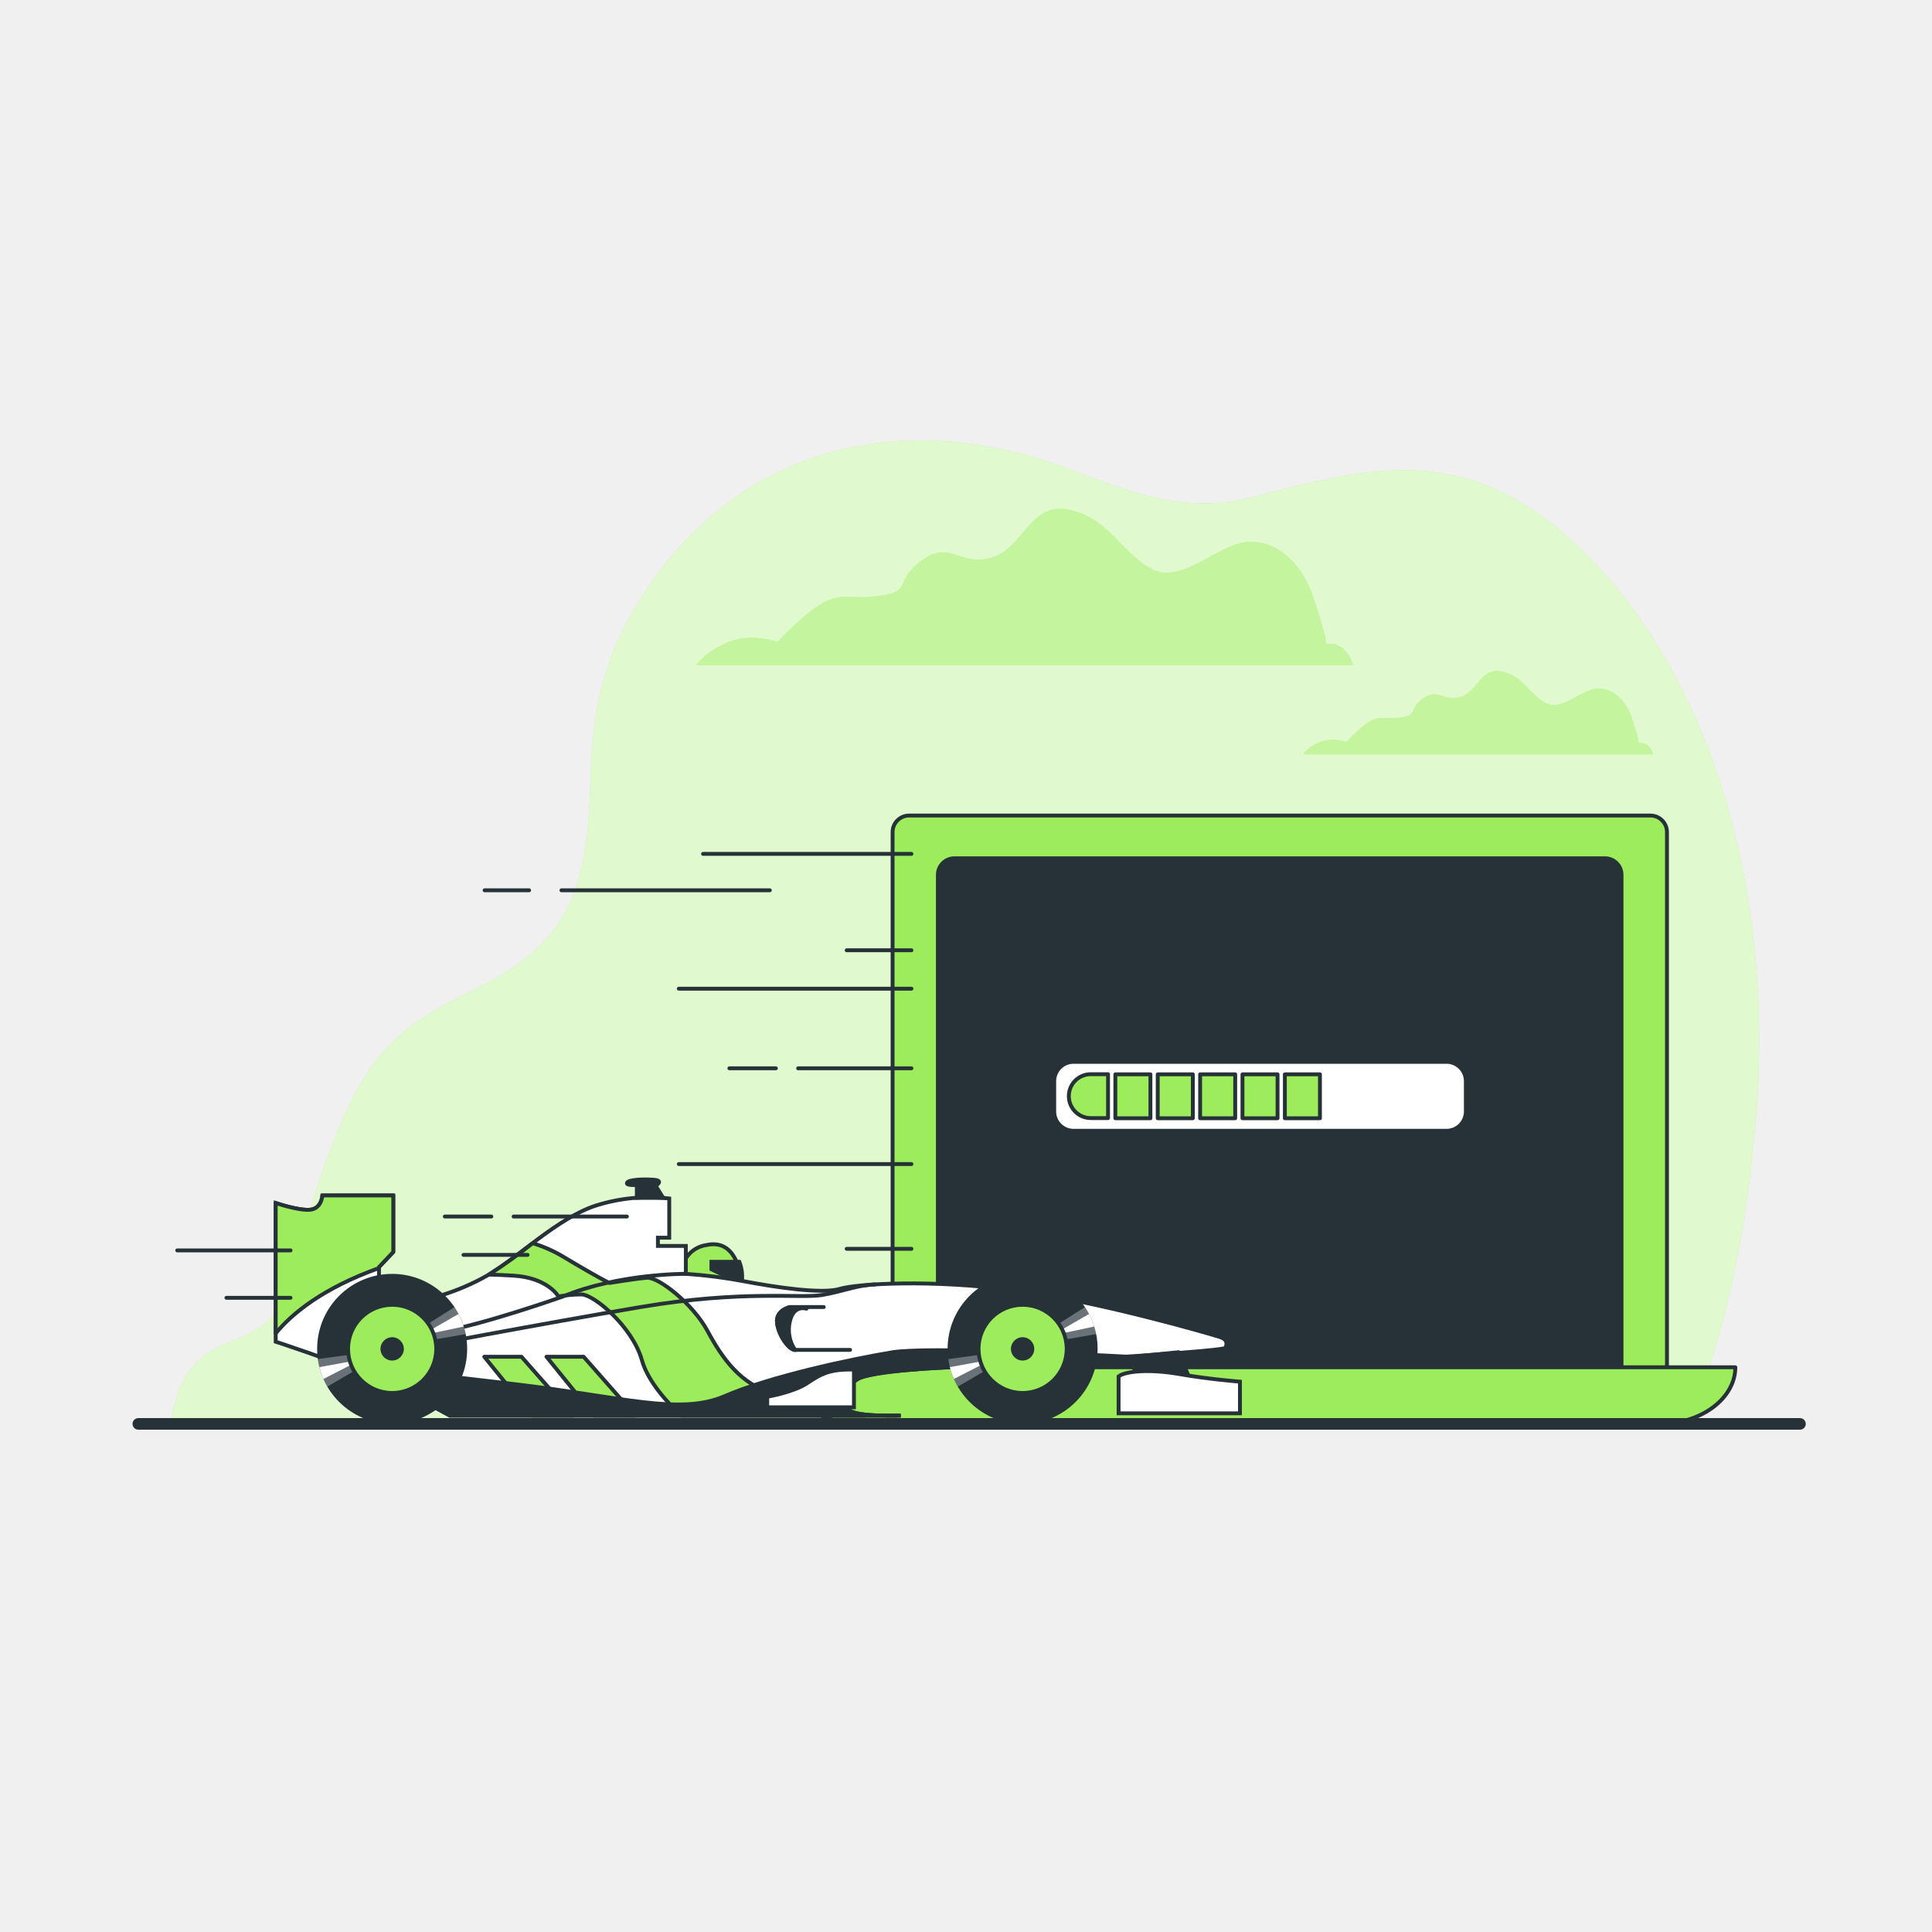
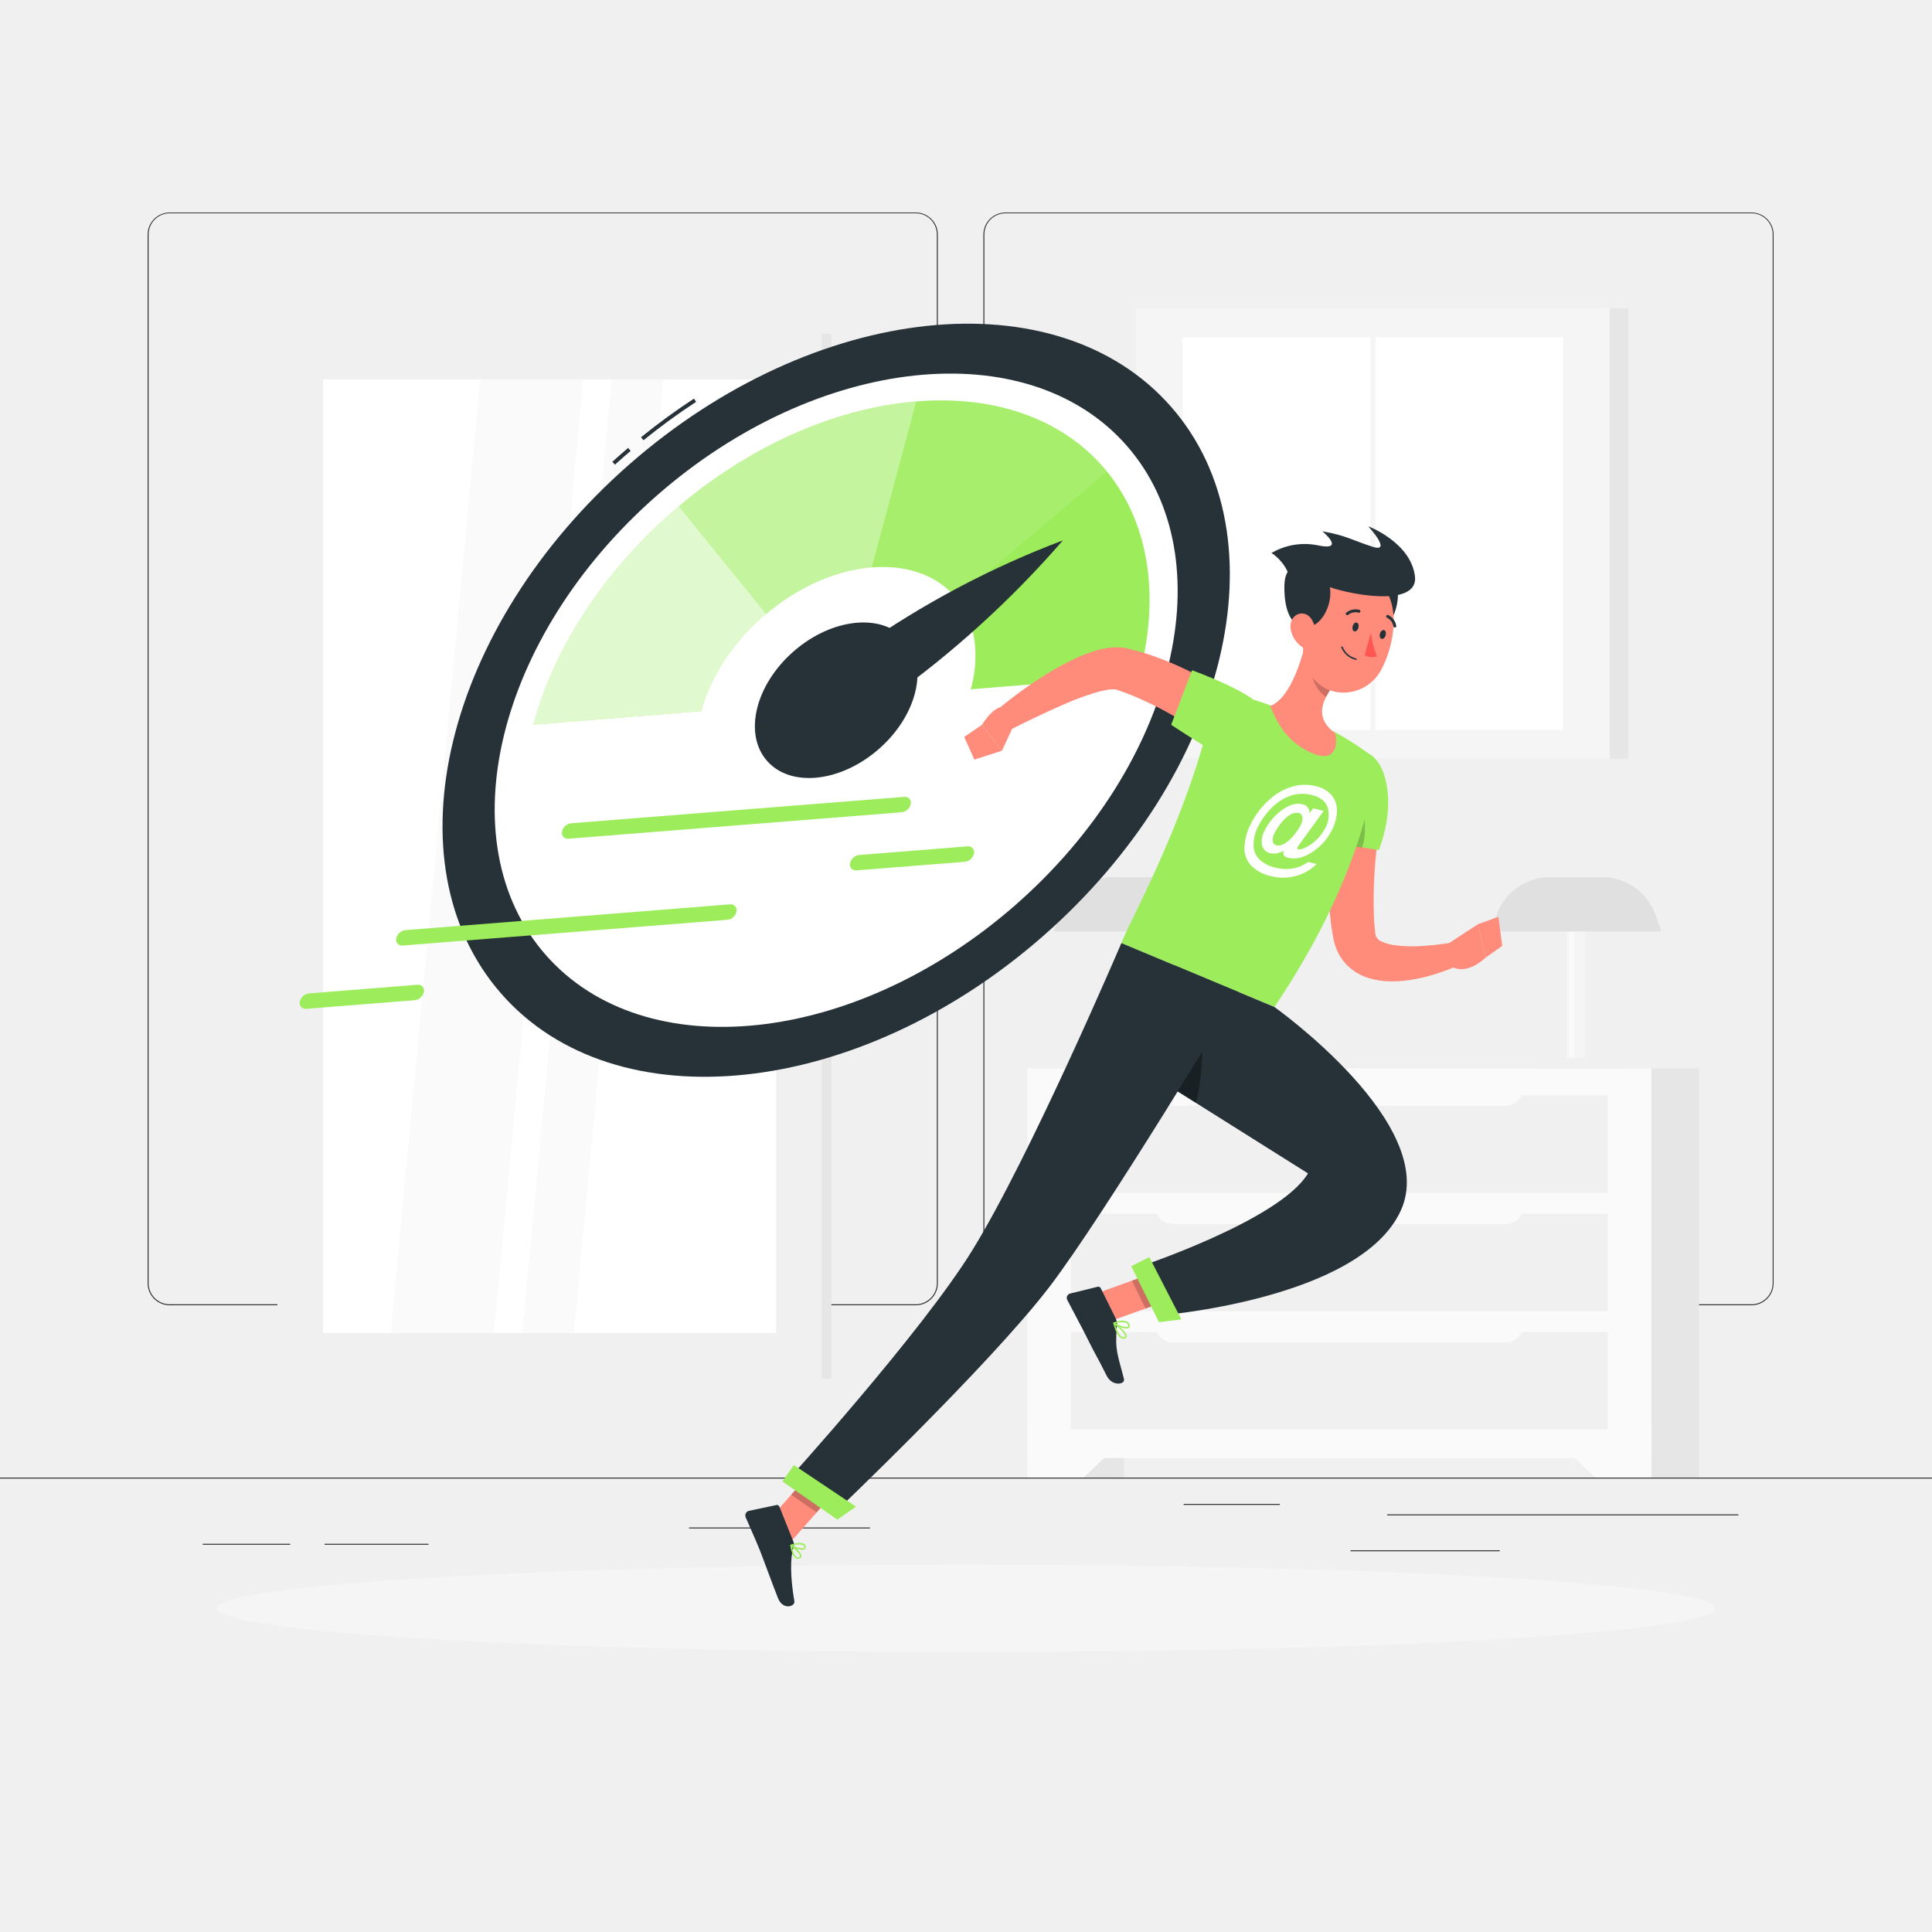
<svg xmlns="http://www.w3.org/2000/svg" viewBox="0 0 500 500">
-   <g id="freepik--background-simple--inject-14">
-     <path d="M437.18,367.7c2.6-5.8,14.13-33.77,17.48-81.56,3.8-54-10.43-106.82-41.72-140.13s-57.84-25.28-89.13-17.24c-16.87,4.34-31.23-1.29-46.8-7.23-43.95-16.74-87.77-5.94-112.67,35.75-8.12,13.6-10.84,26.54-11.42,42.09s-.75,32.21-12.12,44.26c-15.17,16.08-36,13.79-49.31,40.21s-15.17,52.84-22.76,58.58-13.27,4.59-19,11.49c-3.62,4.38-4.94,10.16-5.42,13.78Z" style="fill:#9CEC5B" />
-     <path d="M437.18,367.7c2.6-5.8,14.13-33.77,17.48-81.56,3.8-54-10.43-106.82-41.72-140.13s-57.84-25.28-89.13-17.24c-16.87,4.34-31.23-1.29-46.8-7.23-43.95-16.74-87.77-5.94-112.67,35.75-8.12,13.6-10.84,26.54-11.42,42.09s-.75,32.21-12.12,44.26c-15.17,16.08-36,13.79-49.31,40.21s-15.17,52.84-22.76,58.58-13.27,4.59-19,11.49c-3.62,4.38-4.94,10.16-5.42,13.78Z" style="fill:#fff;opacity:0.7" />
+   <g id="freepik--background-complete--inject-13">
+     <rect y="382.4" width="500" height="0.25" style="fill:#2c2c31" />
+     <rect x="359" y="391.92" width="90.9" height="0.25" style="fill:#2c2c31" />
+     <rect x="306.33" y="389.21" width="24.89" height="0.25" style="fill:#2c2c31" />
+     <rect x="349.52" y="401.21" width="38.59" height="0.25" style="fill:#2c2c31" />
+     <rect x="52.46" y="399.53" width="22.64" height="0.25" style="fill:#2c2c31" />
+     <rect x="84" y="399.53" width="26.89" height="0.25" style="fill:#2c2c31" />
+     <rect x="178.31" y="395.31" width="46.84" height="0.25" style="fill:#2c2c31" />
+     <path d="M237,337.8H43.91a5.71,5.71,0,0,1-5.7-5.71V60.66A5.71,5.71,0,0,1,43.91,55H237a5.71,5.71,0,0,1,5.71,5.71V332.09A5.71,5.71,0,0,1,237,337.8ZM43.91,55.2a5.46,5.46,0,0,0-5.45,5.46V332.09a5.46,5.46,0,0,0,5.45,5.46H237a5.47,5.47,0,0,0,5.46-5.46V60.66A5.47,5.47,0,0,0,237,55.2Z" style="fill:#2c2c31" />
+     <path d="M453.31,337.8H260.21a5.72,5.72,0,0,1-5.71-5.71V60.66A5.72,5.72,0,0,1,260.21,55h193.1A5.71,5.71,0,0,1,459,60.66V332.09A5.71,5.71,0,0,1,453.31,337.8ZM260.21,55.2a5.47,5.47,0,0,0-5.46,5.46V332.09a5.47,5.47,0,0,0,5.46,5.46h193.1a5.47,5.47,0,0,0,5.46-5.46V60.66a5.47,5.47,0,0,0-5.46-5.46Z" style="fill:#2c2c31" />
+     <rect x="316.49" y="79.8" width="104.93" height="116.58" transform="translate(737.91 276.17) rotate(180)" style="fill:#e6e6e6" />
+     <rect x="294.04" y="79.8" width="122.54" height="116.58" transform="translate(710.62 276.17) rotate(180)" style="fill:#f5f5f5" />
+     <rect x="304.51" y="88.86" width="101.6" height="98.46" transform="translate(493.4 -217.22) rotate(90)" style="fill:#fff" />
+     <rect x="303.21" y="137.45" width="104.2" height="1.28" transform="translate(493.4 -217.22) rotate(90)" style="fill:#f5f5f5" />
+     <rect x="81.11" y="86.38" width="134.04" height="270.4" transform="translate(296.27 443.17) rotate(180)" style="fill:#e6e6e6" />
+     <rect x="71.8" y="86.38" width="140.88" height="270.4" transform="translate(284.48 443.17) rotate(180)" style="fill:#f0f0f0" />
+     <rect x="18.84" y="162.95" width="246.8" height="117.27" transform="translate(363.82 79.34) rotate(90)" style="fill:#fff" />
+     <polygon points="127.84 344.98 150.97 98.19 124.27 98.19 101.13 344.98 127.84 344.98" style="fill:#fafafa" />
+     <polygon points="148.53 344.98 171.67 98.19 158.31 98.19 135.18 344.98 148.53 344.98" style="fill:#fafafa" />
+     <rect x="265.86" y="276.51" width="25.05" height="105.89" transform="translate(556.76 658.91) rotate(180)" style="fill:#e6e6e6" />
+     <polygon points="280.43 382.4 265.86 382.4 265.86 367.78 295.71 367.78 280.43 382.4" style="fill:#fafafa" />
+     <rect x="414.67" y="276.51" width="25.05" height="105.89" transform="translate(854.38 658.91) rotate(180)" style="fill:#e6e6e6" />
+     <rect x="265.86" y="276.51" width="161.53" height="100.86" transform="translate(693.24 653.87) rotate(180)" style="fill:#fafafa" />
+     <polygon points="412.81 382.4 427.39 382.4 427.39 367.78 397.53 367.78 412.81 382.4" style="fill:#fafafa" />
+     <rect x="277.16" y="314.09" width="138.92" height="25.24" transform="translate(693.24 653.42) rotate(180)" style="fill:#f0f0f0" />
+     <rect x="277.16" y="344.73" width="138.92" height="25.24" transform="translate(693.24 714.69) rotate(180)" style="fill:#f0f0f0" />
+     <path d="M303.57,311.9h86.11a4.58,4.58,0,0,1,4.58,4.58v.31a0,0,0,0,1,0,0H299a0,0,0,0,1,0,0v-.31a4.58,4.58,0,0,1,4.58-4.58Z" transform="translate(693.24 628.69) rotate(180)" style="fill:#fafafa" />
+     <rect x="277.16" y="283.46" width="138.92" height="25.24" transform="translate(693.24 592.15) rotate(180)" style="fill:#f0f0f0" />
+     <path d="M303.57,281.27h86.11a4.58,4.58,0,0,1,4.58,4.58v.31a0,0,0,0,1,0,0H299a0,0,0,0,1,0,0v-.31A4.58,4.58,0,0,1,303.57,281.27Z" transform="translate(693.24 567.42) rotate(180)" style="fill:#fafafa" />
+     <path d="M303.57,342.54h86.11a4.58,4.58,0,0,1,4.58,4.58v.31a0,0,0,0,1,0,0H299a0,0,0,0,1,0,0v-.31A4.58,4.58,0,0,1,303.57,342.54Z" transform="translate(693.24 689.97) rotate(180)" style="fill:#fafafa" />
+     <rect x="292.33" y="228.92" width="4.94" height="45.82" transform="translate(589.6 503.66) rotate(180)" style="fill:#f5f5f5" />
+     <rect x="292.97" y="228.88" width="1.39" height="45.82" transform="translate(587.33 503.59) rotate(180)" style="fill:#fafafa" />
+     <path d="M283.91,276.51h21.77a2.74,2.74,0,0,0-2.74-2.75H286.66a2.75,2.75,0,0,0-2.75,2.75Z" style="fill:#f0f0f0" />
+     <path d="M285.34,261.44h0a1.43,1.43,0,0,0,1.42-1.42V234.74a1.43,1.43,0,0,0-1.42-1.42h0a1.43,1.43,0,0,0-1.43,1.42V260A1.43,1.43,0,0,0,285.34,261.44Z" style="fill:#f0f0f0" />
+     <path d="M272.7,241.05h44.2l-1.57-4.36A14.71,14.71,0,0,0,301.51,227H288.09a14.71,14.71,0,0,0-13.82,9.69Z" style="fill:#e0e0e0" />
+     <rect x="405.4" y="228.92" width="4.94" height="45.82" transform="translate(815.73 503.66) rotate(180)" style="fill:#f5f5f5" />
+     <rect x="406.03" y="228.88" width="1.39" height="45.82" transform="translate(813.46 503.59) rotate(180)" style="fill:#fafafa" />
+     <path d="M397,276.51h21.77a2.75,2.75,0,0,0-2.74-2.75H399.72a2.75,2.75,0,0,0-2.74,2.75Z" style="fill:#f0f0f0" />
+     <path d="M398.4,261.44h0a1.43,1.43,0,0,0,1.42-1.42V234.74a1.43,1.43,0,0,0-1.42-1.42h0a1.43,1.43,0,0,0-1.42,1.42V260A1.43,1.43,0,0,0,398.4,261.44Z" style="fill:#f0f0f0" />
+     <path d="M385.76,241.05H430l-1.58-4.36A14.7,14.7,0,0,0,414.57,227H401.16a14.71,14.71,0,0,0-13.82,9.69Z" style="fill:#e0e0e0" />
  </g>
-   <g id="freepik--Clouds--inject-14">
-     <path d="M343,166.74c.93-.31-2.88-11.4-3.22-12.44-2.35-7.18-8.19-14.22-16.34-14.07s-17.55,11.5-25.68,6.88c-6.72-3.81-10.34-11.2-17.71-14.17-13.94-5.63-13.95,9.22-24.16,11.58-7.81,1.8-10.21-4.81-17.42.6s-2.41,7.81-10.21,9-9-.6-13.82,1.2-13.22,10.81-13.22,10.81-6.6-2.4-12.61,0-8.41,6-8.41,6h170S348.36,165.54,343,166.74Z" style="fill:#9CEC5B" />
-     <path d="M424,192.34c.49-.17-1.53-6.08-1.72-6.64-1.25-3.82-4.37-7.58-8.71-7.5s-9.36,6.13-13.69,3.67c-3.59-2-5.52-6-9.45-7.56-7.43-3-7.43,4.92-12.88,6.18-4.16,1-5.44-2.56-9.29.32s-1.28,4.17-5.44,4.81-4.81-.32-7.37.64-7,5.76-7,5.76a10.57,10.57,0,0,0-6.72,0,10,10,0,0,0-4.49,3.2h90.65S426.89,191.7,424,192.34Z" style="fill:#9CEC5B" />
-     <g style="opacity:0.4">
-       <path d="M343,166.74c.93-.31-2.88-11.4-3.22-12.44-2.35-7.18-8.19-14.22-16.34-14.07s-17.55,11.5-25.68,6.88c-6.72-3.81-10.34-11.2-17.71-14.17-13.94-5.63-13.95,9.22-24.16,11.58-7.81,1.8-10.21-4.81-17.42.6s-2.41,7.81-10.21,9-9-.6-13.82,1.2-13.22,10.81-13.22,10.81-6.6-2.4-12.61,0-8.41,6-8.41,6h170S348.36,165.54,343,166.74Z" style="fill:#fff" />
-       <path d="M424,192.34c.49-.17-1.53-6.08-1.72-6.64-1.25-3.82-4.37-7.58-8.71-7.5s-9.36,6.13-13.69,3.67c-3.59-2-5.52-6-9.45-7.56-7.43-3-7.43,4.92-12.88,6.18-4.16,1-5.44-2.56-9.29.32s-1.28,4.17-5.44,4.81-4.81-.32-7.37.64-7,5.76-7,5.76a10.57,10.57,0,0,0-6.72,0,10,10,0,0,0-4.49,3.2h90.65S426.89,191.7,424,192.34Z" style="fill:#fff" />
-     </g>
+   <g id="freepik--Shadow--inject-13">
+     <ellipse id="freepik--path--inject-13" cx="250" cy="416.24" rx="193.89" ry="11.32" style="fill:#f5f5f5" />
  </g>
-   <g id="freepik--Device--inject-14">
-     <path d="M235.25,211.06H427.12a4.29,4.29,0,0,1,4.29,4.29V356.73a0,0,0,0,1,0,0H231a0,0,0,0,1,0,0V215.35A4.29,4.29,0,0,1,235.25,211.06Z" style="fill:#9CEC5B;stroke:#263238;stroke-linecap:round;stroke-linejoin:round" />
-     <path d="M247,222.12H415.36a4.29,4.29,0,0,1,4.29,4.29V358.69a0,0,0,0,1,0,0H242.72a0,0,0,0,1,0,0V226.41A4.29,4.29,0,0,1,247,222.12Z" style="fill:#263238;stroke:#263238;stroke-linecap:round;stroke-linejoin:round" />
-     <path d="M429.46,368.5H222.73c-10.83,0-19.62-6.56-19.62-14.65h246C449.07,361.94,440.29,368.5,429.46,368.5Z" style="fill:#9CEC5B;stroke:#263238;stroke-linecap:round;stroke-linejoin:round" />
-     <rect x="272.83" y="274.8" width="106.53" height="17.85" rx="5" style="fill:#fff;stroke:#263238;stroke-linecap:round;stroke-linejoin:round" />
-     <rect x="321.55" y="278.04" width="9.08" height="11.36" style="fill:#9CEC5B;stroke:#263238;stroke-linecap:round;stroke-linejoin:round" />
-     <rect x="310.59" y="278.04" width="9.08" height="11.36" style="fill:#9CEC5B;stroke:#263238;stroke-linecap:round;stroke-linejoin:round" />
-     <rect x="299.62" y="278.04" width="9.08" height="11.36" style="fill:#9CEC5B;stroke:#263238;stroke-linecap:round;stroke-linejoin:round" />
-     <rect x="288.65" y="278.04" width="9.08" height="11.36" style="fill:#9CEC5B;stroke:#263238;stroke-linecap:round;stroke-linejoin:round" />
-     <path d="M286.76,278h-4.47a5.68,5.68,0,0,0,0,11.36h4.47Z" style="fill:#9CEC5B;stroke:#263238;stroke-linecap:round;stroke-linejoin:round" />
-     <rect x="332.52" y="278.04" width="9.08" height="11.36" style="fill:#9CEC5B;stroke:#263238;stroke-linecap:round;stroke-linejoin:round" />
-     <line x1="235.88" y1="220.98" x2="181.95" y2="220.98" style="fill:none;stroke:#263238;stroke-linecap:round;stroke-linejoin:round" />
-     <line x1="235.88" y1="276.48" x2="206.56" y2="276.48" style="fill:none;stroke:#263238;stroke-linecap:round;stroke-linejoin:round" />
-     <line x1="200.8" y1="276.48" x2="188.76" y2="276.48" style="fill:none;stroke:#263238;stroke-linecap:round;stroke-linejoin:round" />
-     <line x1="235.88" y1="255.87" x2="175.67" y2="255.87" style="fill:none;stroke:#263238;stroke-linecap:round;stroke-linejoin:round" />
-     <line x1="235.88" y1="245.93" x2="219.12" y2="245.93" style="fill:none;stroke:#263238;stroke-linecap:round;stroke-linejoin:round" />
-     <line x1="235.88" y1="301.26" x2="175.67" y2="301.26" style="fill:none;stroke:#263238;stroke-linecap:round;stroke-linejoin:round" />
-     <line x1="235.88" y1="323.19" x2="219.12" y2="323.19" style="fill:none;stroke:#263238;stroke-linecap:round;stroke-linejoin:round" />
-     <line x1="199.23" y1="230.41" x2="145.3" y2="230.41" style="fill:none;stroke:#263238;stroke-linecap:round;stroke-linejoin:round" />
-     <line x1="136.93" y1="230.41" x2="125.41" y2="230.41" style="fill:none;stroke:#263238;stroke-linecap:round;stroke-linejoin:round" />
+   <g id="freepik--Speedometer--inject-13">
+     <path d="M166.53,113.94l-.63-.78a166.31,166.31,0,0,1,13.7-10l.55.84A164.35,164.35,0,0,0,166.53,113.94Z" style="fill:#263238" />
+     <path d="M159.15,120.25l-.68-.74c1.34-1.21,2.72-2.42,4.09-3.59l.65.77C161.84,117.85,160.48,119.05,159.15,120.25Z" style="fill:#263238" />
+     <ellipse cx="216.41" cy="181.2" rx="115.24" ry="81.19" transform="translate(-65.78 187.53) rotate(-41.22)" style="fill:#263238" />
+     <ellipse cx="216.41" cy="181.2" rx="99.97" ry="70.43" transform="translate(-65.78 187.53) rotate(-41.22)" style="fill:#fff" />
+     <path d="M237.15,103.89c-43.29,3.51-87.67,41-99.13,83.66l156.77-12.69C306.25,132.16,280.44,100.39,237.15,103.89Z" style="fill:#9CEC5B" />
+     <path d="M138,187.55l78.39-6.35L175.65,131C157.71,146.16,143.75,166.2,138,187.55Z" style="fill:#fff;opacity:0.7" />
+     <path d="M237.15,103.89c-21.64,1.76-43.56,12-61.5,27.13l40.76,50.18,20.74-77.31Z" style="fill:#fff;opacity:0.4" />
+     <path d="M237.15,103.89,216.41,181.2l70.09-59.15C276.07,109.21,258.8,102.14,237.15,103.89Z" style="fill:#fff;opacity:0.1" />
+     <ellipse cx="216.41" cy="181.2" rx="40.79" ry="28.73" transform="translate(-65.78 187.53) rotate(-41.22)" style="fill:#fff" />
+     <ellipse cx="216.41" cy="181.2" rx="23.8" ry="16.77" transform="translate(-65.78 187.53) rotate(-41.22)" style="fill:#263238" />
+     <path d="M275.08,139.85a236.29,236.29,0,0,0-52.63,27.9l7.37,13.2A257.66,257.66,0,0,0,275.08,139.85Z" style="fill:#263238" />
+     <path d="M147,217.06a1.51,1.51,0,0,1-1.55-1.84,2.73,2.73,0,0,1,2.36-2.16L234,206.23a1.51,1.51,0,0,1,1.7,1.83,2.7,2.7,0,0,1-2.35,2.15l-86.12,6.84Z" style="fill:#9CEC5B" />
+     <path d="M221.55,225.26a1.5,1.5,0,0,1-1.55-1.84,2.7,2.7,0,0,1,2.36-2.15l28-2.23a1.51,1.51,0,0,1,1.71,1.83,2.72,2.72,0,0,1-2.36,2.16l-28,2.22Z" style="fill:#9CEC5B" />
+     <path d="M79.15,261.08a1.51,1.51,0,0,1-1.55-1.84A2.72,2.72,0,0,1,80,257.09l28-2.23a1.52,1.52,0,0,1,1.71,1.83,2.72,2.72,0,0,1-2.35,2.16l-28,2.22Z" style="fill:#9CEC5B" />
+     <path d="M104.09,244.71a1.5,1.5,0,0,1-1.54-1.84,2.71,2.71,0,0,1,2.35-2.15l84-6.67a1.52,1.52,0,0,1,1.71,1.83,2.73,2.73,0,0,1-2.36,2.16l-84,6.66Z" style="fill:#9CEC5B" />
  </g>
-   <g id="freepik--Car--inject-14">
-     <path d="M176.51,331.23a7.51,7.51,0,0,1,6.25-9c7.8-1.76,9,7.61,9.17,9.95Z" style="fill:#9CEC5B;stroke:#263238;stroke-linecap:round;stroke-linejoin:round" />
-     <path d="M191.34,326.55h-7.22v1.95l7.81,3.71A10.77,10.77,0,0,0,191.34,326.55Z" style="fill:#263238;stroke:#263238;stroke-miterlimit:10" />
-     <path d="M71.35,311.33v35.9s13.26,4.29,23.6,8.59a237,237,0,0,1,21.47,10.53H233.1s-11.32.39-13.27-1.36-1.56-5.66,1.95-8,23.61-3.12,23.61-3.12,71.41-3.91,71.8-5.08.39-2.14-1.36-2.73-31-9.17-52.88-12.1-41.17-1.75-45.66-.39-16.39-.39-24.58-1.95a129.7,129.7,0,0,0-15.22-1.95v-7.22h-7.22v-2.14h2.93V310.16a45.68,45.68,0,0,0-18.74,1.76c-10,3.12-20.48,13.65-28.29,18.14s-16.58,6.83-20.87,6.83a21.2,21.2,0,0,1-7.22-1.17v-7.8l3.7-3.91V309.38H83.44s-.19,3.51-3.31,3.71S71.35,311.33,71.35,311.33Z" style="fill:#fff;stroke:#263238;stroke-miterlimit:10" />
-     <path d="M98.08,328.17v-.25l3.7-3.91V309.38H83.44s-.19,3.51-3.31,3.71-8.78-1.76-8.78-1.76v33.75C75.53,340,83.41,333.44,98.08,328.17Z" style="fill:#9CEC5B;stroke:#263238;stroke-linecap:round;stroke-linejoin:round" />
-     <polygon points="134.95 351.12 125.33 351.12 137.67 366.35 148.35 366.35 134.95 351.12" style="fill:#9CEC5B;stroke:#263238;stroke-linecap:round;stroke-linejoin:round" />
-     <polygon points="151.04 351.12 141.43 351.12 153.76 366.35 164.44 366.35 151.04 351.12" style="fill:#9CEC5B;stroke:#263238;stroke-linecap:round;stroke-linejoin:round" />
-     <path d="M200.37,360.64c-8.63-2.16-13.49-9.18-17.27-16.2s-12.69-14-15.66-13.76-9.71,1.35-9.71,1.35-2.43-1.08-11.88-6.75a35.63,35.63,0,0,0-8-3.54,138.29,138.29,0,0,1-11.31,8.12q2.76.06,6.38.28c8.91.54,11.61,5.4,11.61,5.4a33.85,33.85,0,0,1,5.94-.54c3.24,0,13.22,8.36,15.65,17,1.56,5.55,6.69,11.1,10.15,14.35h47.63C215.53,364.34,205.15,361.83,200.37,360.64Z" style="fill:#9CEC5B;stroke:#263238;stroke-linecap:round;stroke-linejoin:round" />
-     <path d="M233.1,366.35h-5.19C230.69,366.44,233.1,366.35,233.1,366.35Z" style="fill:#263238;stroke:#263238;stroke-miterlimit:10" />
-     <path d="M221.78,357c3.51-2.34,23.61-3.12,23.61-3.12s25.59-1.4,46.22-2.78c-13.05-.69-51.77-2.58-60.66-1.13-10.73,1.76-31.61,6.25-43.32,11.32s-26.53.2-54.82-3.12c-20-2.35-37-4.31-45.25-5.25,2.49.93,5,1.92,7.39,2.91a237,237,0,0,1,21.47,10.53H227.91c-3.25-.09-7-.42-8.08-1.36C217.88,363.23,218.27,359.33,221.78,357Z" style="fill:#263238;stroke:#263238;stroke-miterlimit:10" />
-     <circle cx="264.65" cy="349.09" r="19.41" style="fill:#263238" />
-     <g style="opacity:0.31">
-       <path d="M280.78,338.28,264.4,348.64l19.29-3.38A19.28,19.28,0,0,0,280.78,338.28Z" style="fill:#fff" />
-       <path d="M247.88,358.85l16.77-9.76-19.23,2.64A19.09,19.09,0,0,0,247.88,358.85Z" style="fill:#fff" />
-     </g>
-     <path d="M246.87,356.87l9.89-5.06-10.94,2A18.71,18.71,0,0,0,246.87,356.87Z" style="fill:#fff" />
-     <path d="M272.18,345.63l11-2.32a19.35,19.35,0,0,0-1.35-3.25Z" style="fill:#fff" />
-     <circle cx="264.65" cy="349.09" r="11.41" style="fill:#9CEC5B;stroke:#263238;stroke-linecap:round;stroke-linejoin:round" />
-     <circle cx="264.65" cy="349.09" r="3.02" style="fill:#263238" />
-     <polygon points="291.05 351.33 295.53 356.6 307.83 356.6 304.9 349.96 291.05 351.33" style="fill:#263238;stroke:#263238;stroke-miterlimit:10" />
-     <path d="M289.49,356.21v9.56H320.9v-8.2s-7.81-.58-15.61-1.95S291.24,354.84,289.49,356.21Z" style="fill:#fff;stroke:#263238;stroke-miterlimit:10" />
-     <path d="M221,354.45v9.76H198.56v-2.73s6.83-1.17,10.34-3.52S214.76,354.26,221,354.45Z" style="fill:#fff;stroke:#263238;stroke-miterlimit:10" />
-     <path d="M213.19,338.26h-8.78s-3.7.78-3.31,4.09,3.12,7,4.68,7H220" style="fill:none;stroke:#263238;stroke-linecap:round;stroke-linejoin:round" />
-     <path d="M204.41,342c1-4.48,4.3-3.31,4.3-3.31l-.56-.39h-3.74s-3.7.78-3.31,4.09,3.12,7,4.68,7A9.29,9.29,0,0,1,204.41,342Z" style="fill:#263238;stroke:#263238;stroke-linecap:round;stroke-linejoin:round" />
-     <path d="M113.69,344.7c11.12-1.76,32-9.17,32-9.17,14.44-6,31.81-5.86,31.81-5.86" style="fill:none;stroke:#263238;stroke-miterlimit:10" />
-     <path d="M105.49,349.18s33.76-6.44,60.29-10.92,41.37-2.15,47-3.12,8.78-2.54,13.86-2.74" style="fill:none;stroke:#263238;stroke-miterlimit:10" />
-     <path d="M171.63,310l-1.95-3.13s2.35-1.36-.58-1.56-6.44,0-6.83.78,2.54.59,2.54.59V310Z" style="fill:#263238;stroke:#263238;stroke-miterlimit:10" />
-     <circle cx="101.49" cy="349.09" r="19.41" style="fill:#263238" />
-     <g style="opacity:0.31">
-       <path d="M117.62,338.28l-16.38,10.36,19.29-3.38A19.45,19.45,0,0,0,117.62,338.28Z" style="fill:#fff" />
-       <path d="M84.72,358.85l16.77-9.76-19.23,2.64A19.09,19.09,0,0,0,84.72,358.85Z" style="fill:#fff" />
-     </g>
-     <path d="M83.71,356.87l9.89-5.06-10.94,2A18.71,18.71,0,0,0,83.71,356.87Z" style="fill:#fff" />
-     <path d="M109,345.63l11-2.32a19.35,19.35,0,0,0-1.35-3.25Z" style="fill:#fff" />
-     <circle cx="101.49" cy="349.09" r="11.41" style="fill:#9CEC5B;stroke:#263238;stroke-linecap:round;stroke-linejoin:round" />
-     <circle cx="101.49" cy="349.09" r="3.02" style="fill:#263238" />
-     <line x1="162.24" y1="314.84" x2="132.92" y2="314.84" style="fill:none;stroke:#263238;stroke-linecap:round;stroke-linejoin:round" />
-     <line x1="75.19" y1="323.6" x2="45.87" y2="323.6" style="fill:none;stroke:#263238;stroke-linecap:round;stroke-linejoin:round" />
-     <line x1="75.19" y1="335.87" x2="58.6" y2="335.87" style="fill:none;stroke:#263238;stroke-linecap:round;stroke-linejoin:round" />
-     <line x1="136.54" y1="324.77" x2="119.95" y2="324.77" style="fill:none;stroke:#263238;stroke-linecap:round;stroke-linejoin:round" />
-     <line x1="127.16" y1="314.84" x2="115.12" y2="314.84" style="fill:none;stroke:#263238;stroke-linecap:round;stroke-linejoin:round" />
-   </g>
-   <g id="freepik--Floor--inject-14">
-     <line x1="35.8" y1="368.5" x2="465.83" y2="368.5" style="fill:none;stroke:#263238;stroke-linecap:round;stroke-linejoin:round;stroke-width:3px" />
+   <g id="freepik--Character--inject-13">
+     <polygon points="284.39 334.51 287.95 341.7 305.56 335.37 302 328.18 284.39 334.51" style="fill:#ff8b7b" />
+     <polygon points="198.77 393.64 204.12 399.63 217.72 384.18 211.13 379.6 198.77 393.64" style="fill:#ff8b7b" />
+     <path d="M205.34,399l-3.64-9.09a.67.67,0,0,0-.75-.41L193.84,391a1.22,1.22,0,0,0-.86,1.67c1.22,2.9,2.24,5,3.71,8.64.91,2.27,3.41,9.2,4.67,12.33s4.45,2.17,4.22.76c-1.07-6.29-1.1-11.38-.21-13.95A2,2,0,0,0,205.34,399Z" style="fill:#263238" />
+     <path d="M288.76,341.24l-3.89-7.86a.71.71,0,0,0-.79-.37l-7.1,1.75a1.16,1.16,0,0,0-.77,1.67c1.45,2.81,3.64,6.82,5.41,10.38,2.06,4.17,2.34,4.3,4.76,9.18,1.46,2.95,4.85,2.3,4.51.93-1.56-6.24-2.43-7.32-1.83-13.67A3.73,3.73,0,0,0,288.76,341.24Z" style="fill:#263238" />
+     <path d="M358,205.24c-.37,2.6-.77,5.4-1.08,8.11s-.62,5.47-.85,8.2a116.24,116.24,0,0,0-.48,16.06c0,.65.06,1.3.14,1.91l.18,1.78a2.51,2.51,0,0,0,1.71,2.39,10.94,10.94,0,0,0,2.85.86,34,34,0,0,0,7.44.28c1.31-.09,2.65-.19,4-.35s2.72-.37,4-.56l1.94,5.71a44,44,0,0,1-4.24,1.73,43,43,0,0,1-4.35,1.36,39.66,39.66,0,0,1-4.59.93,28.36,28.36,0,0,1-4.94.32,20.11,20.11,0,0,1-5.48-.83,13.71,13.71,0,0,1-5.74-3.45,13.05,13.05,0,0,1-3.32-6.27c-.07-.31-.1-.48-.13-.68l-.1-.58-.21-1.18c-.15-.78-.25-1.55-.34-2.32a103.34,103.34,0,0,1-.38-18c.19-2.94.4-5.86.76-8.76s.71-5.75,1.27-8.76Z" style="fill:#ff8b7b" />
+     <path d="M345.19,198c-5.26,5.59-3.14,19.7-3.14,19.7L356.83,220s3.43-8,2.14-16.25C357.39,193.73,350.94,191.85,345.19,198Z" style="fill:#9CEC5B" />
+     <path d="M350,204.19c-2.44-3.14-5-4.26-6.36-4-3.27,6.41-1.61,17.47-1.61,17.47l10.47,1.7C353.7,216.11,353.85,209.1,350,204.19Z" style="opacity:0.2" />
+     <path d="M373.94,244.79l8.57-5.62,1.9,8.7s-5.33,5.4-9.77,1.59Z" style="fill:#ff8b7b" />
+     <polygon points="387.78 237.29 388.77 244.81 384.41 247.87 382.5 239.17 387.78 237.29" style="fill:#ff8b7b" />
+     <polygon points="305.55 335.38 296.48 338.64 292.92 331.44 301.99 328.18 305.55 335.38" style="opacity:0.2" />
+     <polygon points="211.13 379.6 217.72 384.18 211.34 391.42 204.75 386.83 211.13 379.6" style="opacity:0.2" />
+     <path d="M314.74,178.71c-6.08,31.11-22.27,59.18-24.53,65.38,5.8,2.43,27.69,11.55,39.62,16.52,22.25-33.11,25.66-57.07,26.17-62.87a2.38,2.38,0,0,0-1-2.15c-.95-.69-2.47-1.77-4.32-3-1-.64-2.07-1.31-3.22-2-.63-.37-1.28-.73-1.94-1.08a159,159,0,0,0-16.85-7c-1.08-.39-2.19-.77-3.28-1.11s-2-.61-2.95-.87C318.18,179.39,314.74,178.71,314.74,178.71Z" style="fill:#9CEC5B" />
+     <path d="M338.56,223.07l2.19.56a12.53,12.53,0,0,1-5.13,3,12.4,12.4,0,0,1-6.76.1,10,10,0,0,1-5.16-2.82,6.52,6.52,0,0,1-1.62-4.9,14.78,14.78,0,0,1,1.74-6,20.92,20.92,0,0,1,4.62-6,15,15,0,0,1,6-3.44,11.89,11.89,0,0,1,6.18-.1,7.43,7.43,0,0,1,4,2.34A6.06,6.06,0,0,1,346,210a11.5,11.5,0,0,1-1.39,5,14.46,14.46,0,0,1-4.47,5.16c-2.43,1.75-4.7,2.35-6.8,1.82a1.66,1.66,0,0,1-1.11-.67,1.54,1.54,0,0,1,0-1.17,4.79,4.79,0,0,1-3.5.67,2.71,2.71,0,0,1-2.12-2.1,5.67,5.67,0,0,1,.77-3.95,14.37,14.37,0,0,1,4-4.83q3.1-2.43,5.67-1.79a2.23,2.23,0,0,1,1.86,2.32l.94-1.27,2.71.69-6,8.25a10,10,0,0,0-.69,1,.88.88,0,0,0-.12.49.28.28,0,0,0,.21.22,2.9,2.9,0,0,0,1.63-.38,9.86,9.86,0,0,0,3-2,11.36,11.36,0,0,0,2.3-3,7,7,0,0,0,.73-5.43q-.81-2.46-4.08-3.28a9.62,9.62,0,0,0-5.4.14,12.36,12.36,0,0,0-4.85,3,18.56,18.56,0,0,0-3.58,4.79,10.6,10.6,0,0,0-1.29,4.91,5.21,5.21,0,0,0,1.5,3.82,8.65,8.65,0,0,0,4,2.1,11.37,11.37,0,0,0,4.64.26A9.84,9.84,0,0,0,338.56,223.07ZM330,215.32a4.13,4.13,0,0,0-.63,2.38,1.21,1.21,0,0,0,.94,1.06,2.32,2.32,0,0,0,1.27-.06,4.55,4.55,0,0,0,1.16-.57,9.89,9.89,0,0,0,2.05-1.91,13.44,13.44,0,0,0,1.75-2.53,3.65,3.65,0,0,0,.53-2.22,1.25,1.25,0,0,0-1-1.08,2.89,2.89,0,0,0-2.05.39,7.93,7.93,0,0,0-2.3,2A14.65,14.65,0,0,0,330,215.32Z" style="fill:#fff" />
+     <path d="M338.29,164.45c-1.19,5.86-4.27,16.24-9.57,18.27,1.72,4.16,4.16,9.15,10.51,12.06s7.06-2,6.33-5c-5.44-4-3.41-8.38-.61-12.15Z" style="fill:#ff8b7b" />
+     <path d="M341,169.81l3.94,7.77a18.26,18.26,0,0,0-1.76,2.78c-2.17-1.3-4.29-5.16-3.53-7.68A8.83,8.83,0,0,1,341,169.81Z" style="opacity:0.2" />
+     <path d="M354.28,164.67c6.27.46,11.82-15.18,2.67-17-6.17-1.23-6.11,2.46-6.76,6.5S350.31,164.38,354.28,164.67Z" style="fill:#263238" />
+     <path d="M339,156.75c-1.61,7.8-2.95,12.28-.15,17.28,4.22,7.51,14.64,6.57,18.56-.59,3.52-6.45,5.57-18.12-1.11-23.22A10.87,10.87,0,0,0,339,156.75Z" style="fill:#ff8b7b" />
+     <path d="M337.67,162.33c6.27.46,10.47-13.84,1.32-15.67-6.17-1.23-6.69,2.38-6.59,6.24C332.5,157,333.69,162,337.67,162.33Z" style="fill:#263238" />
+     <path d="M342.73,151.39c4.23,2.05,24.62,6.44,23.45-2.33s-12.06-12.84-12.06-12.84,6.34,6.95,1.11,5.28-6.73-2.89-13-4c0,0,6.16,5.11-1,3.67a17,17,0,0,0-12.16,1.94,12.09,12.09,0,0,1,5.28,11.27C333.86,162.09,342.73,151.39,342.73,151.39Z" style="fill:#263238" />
+     <path d="M334,162.7a7,7,0,0,0,2.72,4.55c1.92,1.41,3.67-.21,3.8-2.55.11-2.11-.75-5.39-3-5.86S333.7,160.44,334,162.7Z" style="fill:#ff8b7b" />
+     <path d="M303.92,249.81l-8.34,26.86,42.93,27c-7.41,12.36-45.06,24.66-45.06,24.66l6,12.18s52.43-4,63.06-27.18c10.23-22.26-32.7-52.72-32.7-52.72Z" style="fill:#263238" />
+     <path d="M309.49,285.42,302,280.73l9.22-13.4S311.48,278.07,309.49,285.42Z" style="opacity:0.2" />
+     <path d="M309.49,285.42,302,280.73l9.22-13.4S311.48,278.07,309.49,285.42Z" style="opacity:0.2" />
+     <path d="M320.53,256.74S285.91,314.32,271.62,333c-15.65,20.46-56.17,59-56.17,59l-12.07-8.4s35-38.58,48.19-59.93c15.05-24.32,38.64-79.6,38.64-79.6Z" style="fill:#263238" />
+     <polygon points="216.71 393.28 202.5 383.4 205.45 379.15 221.53 389.92 216.71 393.28" style="fill:#9CEC5B" />
+     <polygon points="299.95 342.18 292.76 327.67 297.45 325.35 305.73 341.45 299.95 342.18" style="fill:#9CEC5B" />
+     <path d="M350.07,162.06c-.17.62,0,1.22.43,1.33s.88-.3,1.05-.93,0-1.22-.44-1.33S350.24,161.44,350.07,162.06Z" style="fill:#263238" />
+     <path d="M357.13,164c-.17.63,0,1.22.43,1.33s.88-.3,1.05-.93,0-1.22-.43-1.33S357.3,163.36,357.13,164Z" style="fill:#263238" />
+     <path d="M354.8,163.68a23.26,23.26,0,0,0,1.53,6.16,3.74,3.74,0,0,1-3.14-.26Z" style="fill:#ff5652" />
+     <path d="M350.11,170.54a5.38,5.38,0,0,1-3-3,.2.2,0,0,1,.13-.24.2.2,0,0,1,.24.12,5.1,5.1,0,0,0,3.5,3,.18.18,0,0,1,.14.23.19.19,0,0,1-.24.13A5.63,5.63,0,0,1,350.11,170.54Z" style="fill:#263238" />
+     <path d="M348.51,159.19a.44.44,0,0,1-.15-.12.37.37,0,0,1,.07-.53,3.79,3.79,0,0,1,3.4-.71.39.39,0,0,1,.23.49.38.38,0,0,1-.48.23h0a3,3,0,0,0-2.69.59A.4.4,0,0,1,348.51,159.19Z" style="fill:#263238" />
+     <path d="M360.83,162.38a.37.37,0,0,1-.22-.28,3,3,0,0,0-1.62-2.22.38.38,0,1,1,.29-.7,3.76,3.76,0,0,1,2.07,2.78.37.37,0,0,1-.3.44A.33.33,0,0,1,360.83,162.38Z" style="fill:#263238" />
+     <path d="M205.05,402.07a9.22,9.22,0,0,1-.52-2.07.2.2,0,0,1,.09-.2.17.17,0,0,1,.2,0c.28.19,2.69,1.94,2.61,2.95a.66.66,0,0,1-.37.53,1.11,1.11,0,0,1-1.07,0A2.33,2.33,0,0,1,205.05,402.07ZM205,400.4c.25,1.38.69,2.33,1.19,2.59a.72.72,0,0,0,.72-.05c.14-.06.16-.14.16-.2C207.1,402.22,205.92,401.13,205,400.4Z" style="fill:#9CEC5B" />
+     <path d="M204.54,400a.2.2,0,0,1,.12-.26c.09,0,2.27-.8,3.32-.25a1,1,0,0,1,.52.65h0a.65.65,0,0,1-.23.77c-.75.52-3-.25-3.68-.83A.22.22,0,0,1,204.54,400Zm3.57.17a.66.66,0,0,0-.31-.33,4.37,4.37,0,0,0-2.65.15c.88.51,2.47.91,2.92.6,0,0,.13-.09.07-.33h0Z" style="fill:#9CEC5B" />
+     <path d="M288.12,342.44a.18.18,0,0,1,.08-.18.2.2,0,0,1,.22,0c.33.25,3.22,2.41,3.17,3.53a.6.6,0,0,1-.31.5h0a1,1,0,0,1-1,.09c-1.09-.44-1.83-2.64-2.17-3.91Zm3.09,3.25c-.08-.63-1.46-1.9-2.57-2.78.53,1.72,1.18,2.87,1.79,3.12a.69.69,0,0,0,.65-.06.21.21,0,0,0,.13-.2Z" style="fill:#9CEC5B" />
+     <path d="M288.12,342.44a0,0,0,0,1,0-.05.17.17,0,0,1,.12-.15c.08,0,2.12-.8,3.32-.25a1.36,1.36,0,0,1,.76.8h0c.18.49,0,.74-.16.87-.75.53-3.16-.42-4-1.1A.17.17,0,0,1,288.12,342.44Zm3.89.67a.59.59,0,0,0-.05-.19h0a1,1,0,0,0-.56-.59,4.39,4.39,0,0,0-2.68.15c1,.62,2.77,1.19,3.22.87A.22.22,0,0,0,292,343.11Zm.13-.26h0Z" style="fill:#9CEC5B" />
+     <path d="M315.05,192.32l-3.16-2.11c-1.09-.71-2.2-1.4-3.31-2.09-2.23-1.37-4.49-2.67-6.77-3.92s-4.59-2.39-6.92-3.41c-1.16-.53-2.33-1-3.5-1.45l-1.75-.62-.44-.15-.22-.08h0s-.07,0-.16-.07a8.74,8.74,0,0,0-2.51.15,27.67,27.67,0,0,0-3.4.85,75,75,0,0,0-7.23,2.72c-4.85,2.09-9.79,4.47-14.59,6.9l-3.39-5a107.76,107.76,0,0,1,13.83-10,69.7,69.7,0,0,1,7.83-4.11,38.08,38.08,0,0,1,4.49-1.62,18.06,18.06,0,0,1,5.68-.79,13.53,13.53,0,0,1,1.88.23l.47.11.28.07.55.14,2.2.57c1.44.43,2.89.86,4.27,1.39a77.09,77.09,0,0,1,8.13,3.44c2.63,1.26,5.18,2.66,7.67,4.14,1.23.76,2.46,1.53,3.67,2.33s2.37,1.6,3.67,2.57Z" style="fill:#ff8b7b" />
+     <path d="M327,183.83c-1.77-4.38-18.5-10.37-18.5-10.37l-5.41,14.12s5.85,3.87,10.7,6.77C323,199.9,330.46,192.45,327,183.83Z" style="fill:#9CEC5B" />
+     <path d="M262.7,186.93l-3.39,7.35-5.17-6.7s3.9-6.56,6.68-4Z" style="fill:#ff8b7b" />
+     <polygon points="252.16 196.59 249.54 190.71 254.14 187.58 259.31 194.28 252.16 196.59" style="fill:#ff8b7b" />
  </g>
</svg>
